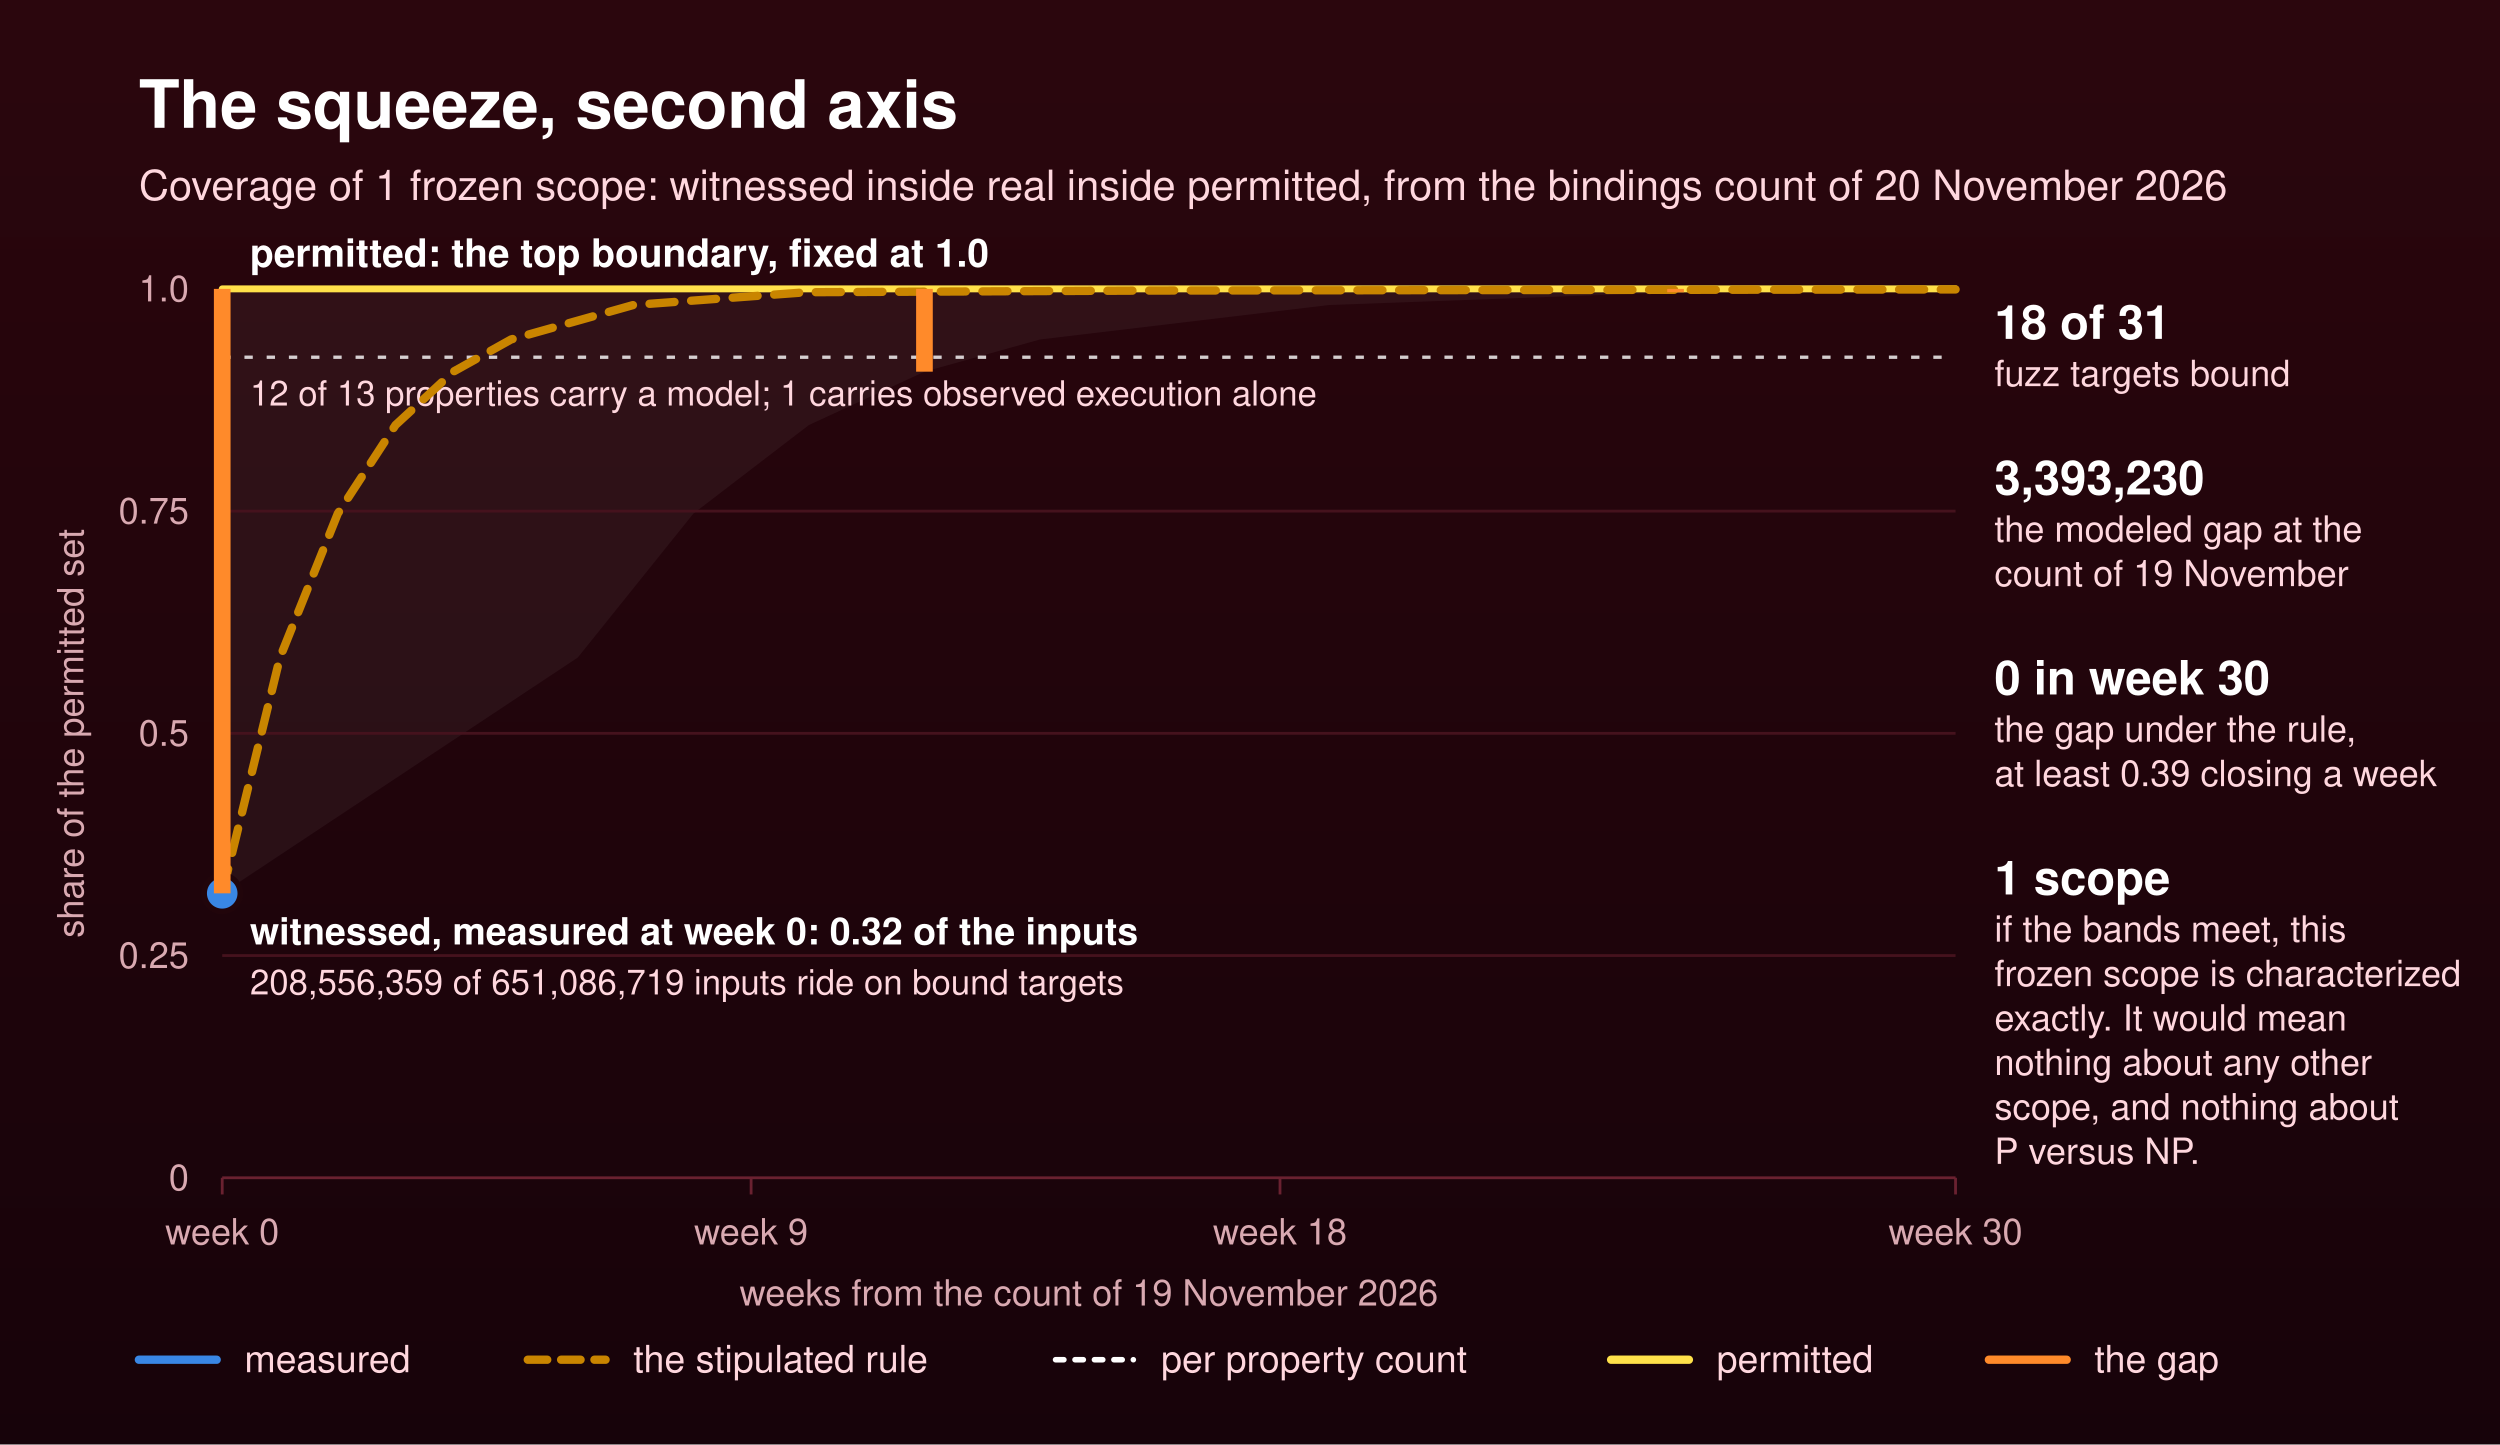
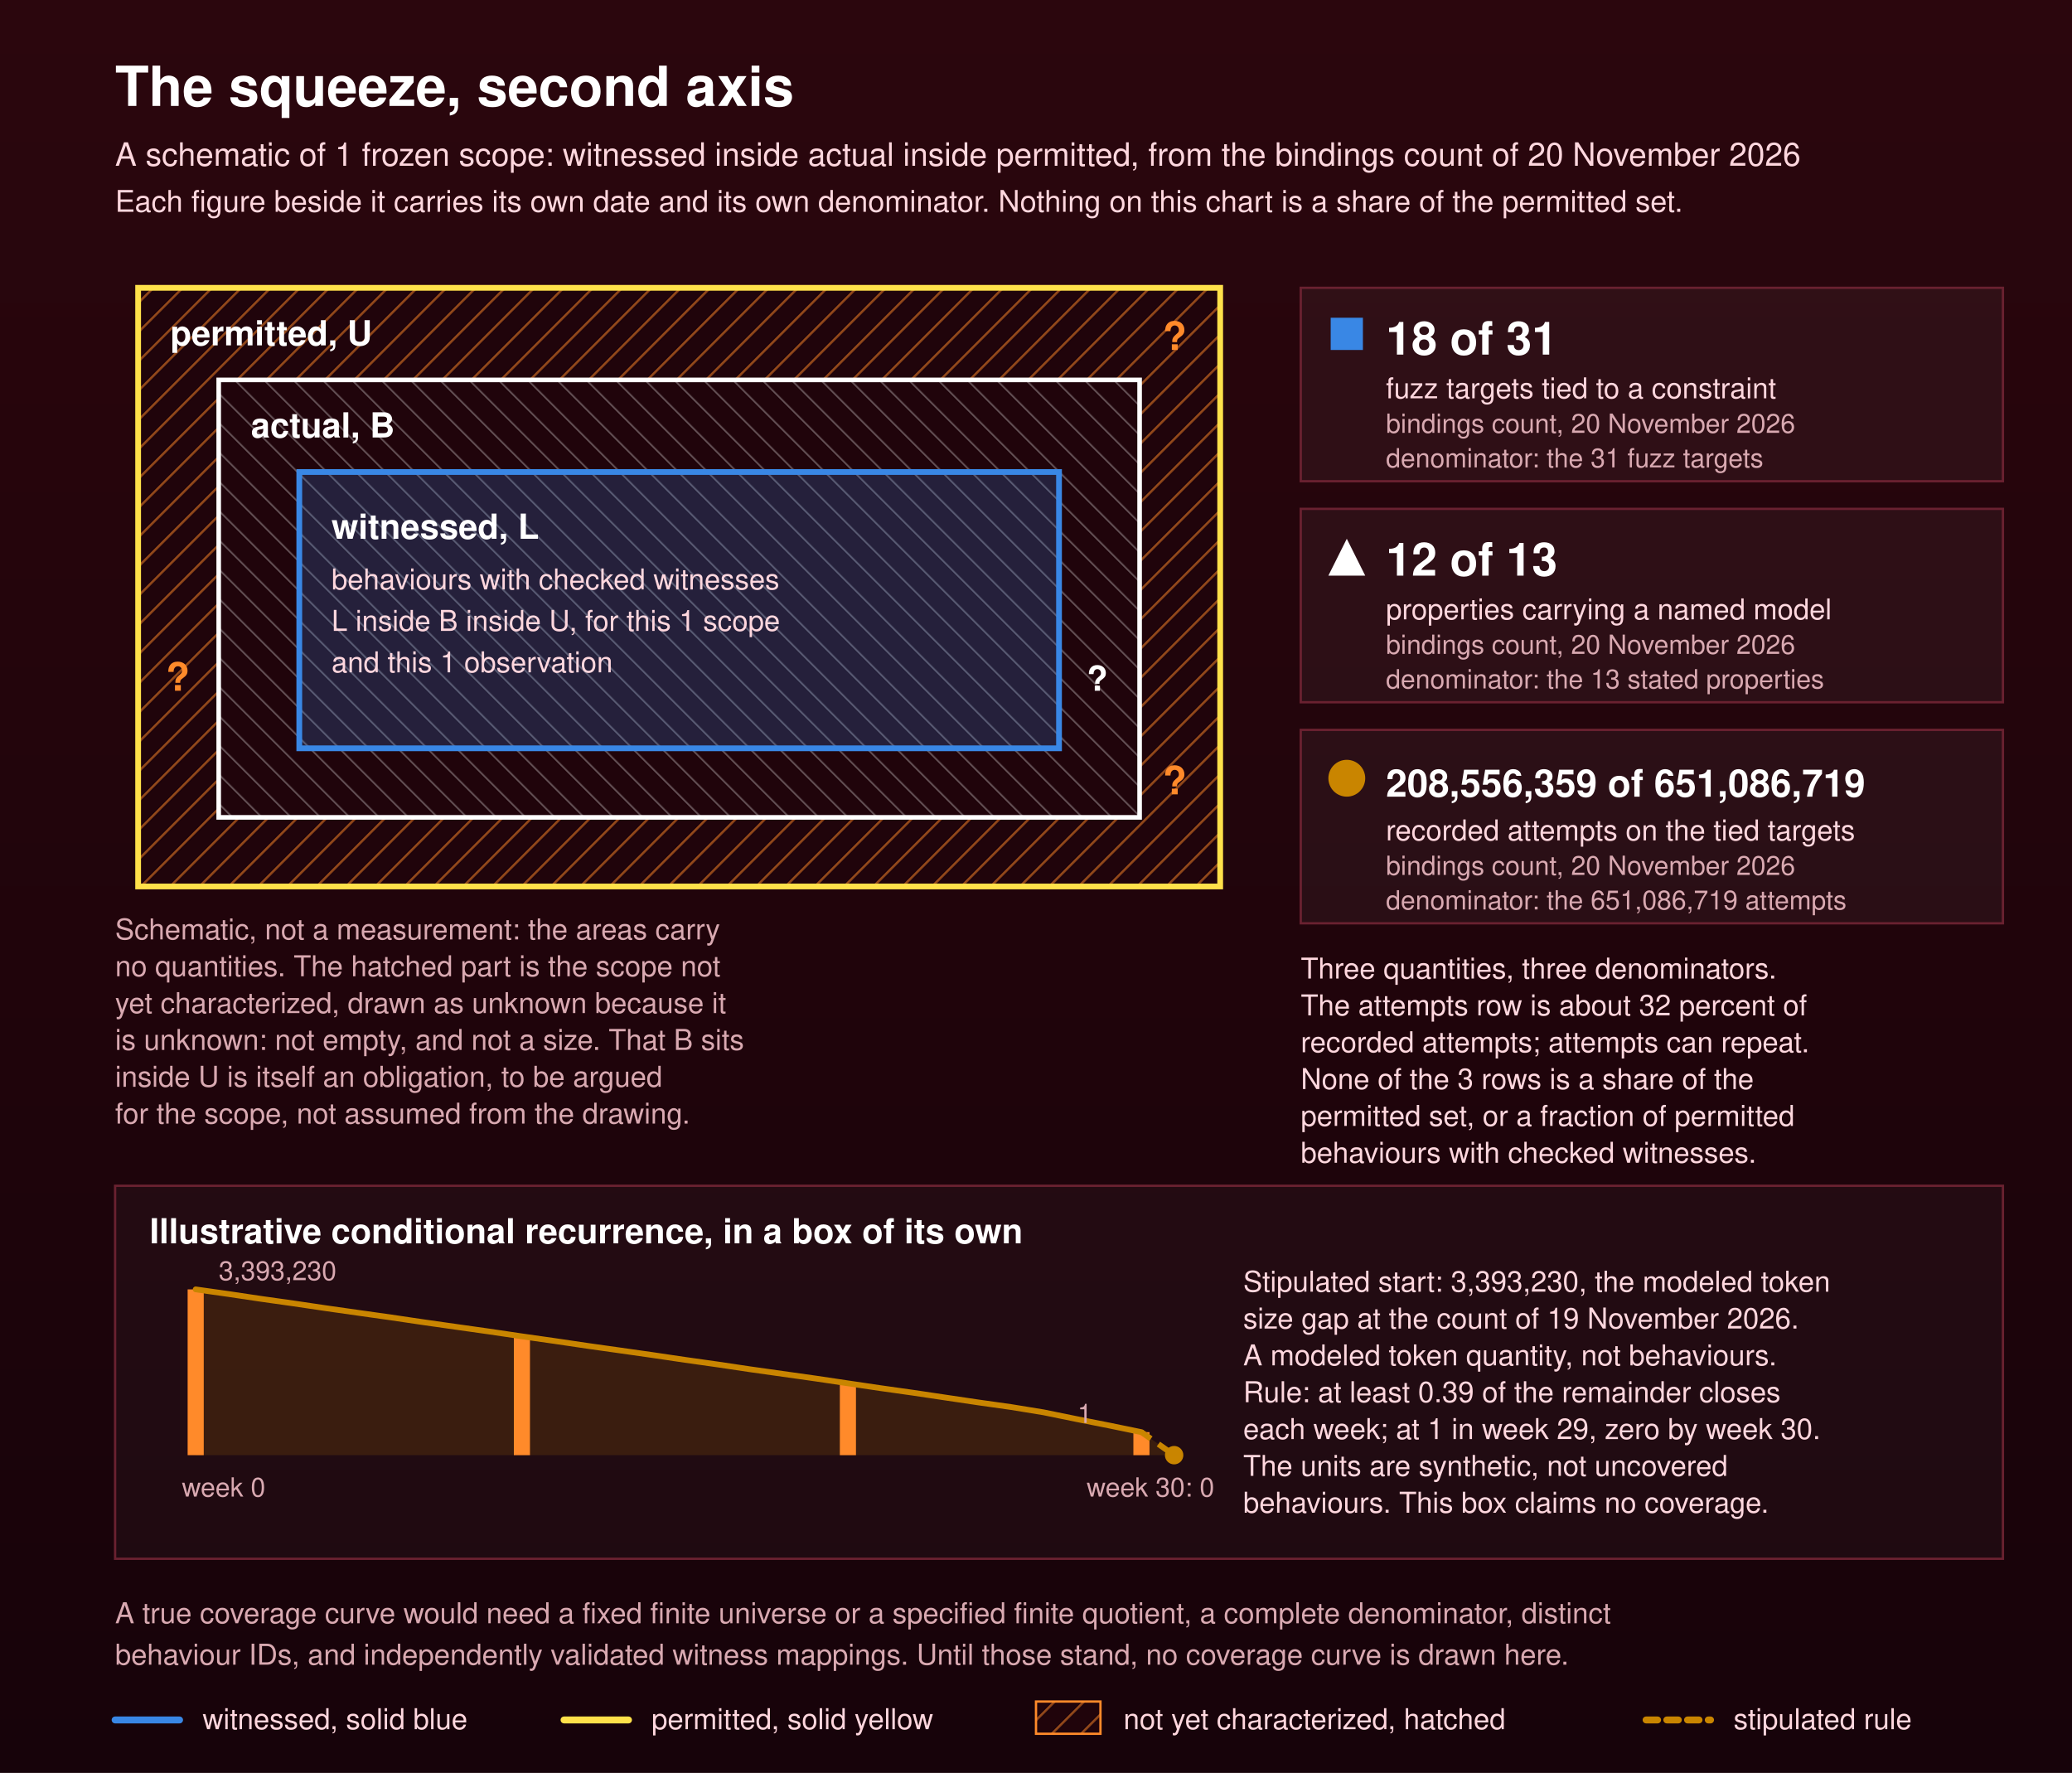
- <svg xmlns="http://www.w3.org/2000/svg" width="900" height="520" viewBox="0 0 900 520" font-family="Helvetica, Arial, sans-serif">
+ <svg xmlns="http://www.w3.org/2000/svg" width="900" height="770" viewBox="0 0 900 770" font-family="Helvetica, Arial, sans-serif">
  <defs>
    <linearGradient id="bg" x1="0" y1="0" x2="0" y2="1">
      <stop offset="0" stop-color="#2b060d" />
      <stop offset="1" stop-color="#17030a" />
    </linearGradient>
+     <pattern id="hatch" width="9" height="9" patternTransform="rotate(45)" patternUnits="userSpaceOnUse">
+       <rect width="9" height="9" fill="#20040b" />
+       <line x1="0" y1="0" x2="0" y2="9" stroke="#ff8a2a" stroke-width="2" stroke-opacity="0.5" />
+     </pattern>
+     <pattern id="hatch2" width="9" height="9" patternTransform="rotate(-45)" patternUnits="userSpaceOnUse">
+       <rect width="9" height="9" fill="#20040b" />
+       <line x1="0" y1="0" x2="0" y2="9" stroke="#ffffff" stroke-width="1.6" stroke-opacity="0.28" />
+     </pattern>
  </defs>
-   <rect width="900" height="520" fill="url(#bg)" />
+   <rect width="900" height="770" fill="url(#bg)" />
  <text x="50" y="46" fill="#ffffff" font-size="24" font-weight="bold">The squeeze, second axis</text>
-   <text x="50" y="72" fill="#ffd7de" font-size="15">Coverage of 1 frozen scope: witnessed inside real inside permitted, from the bindings count of 20 November 2026</text>
-   <path d="M 80 104 L 704 104 L 704 105 L 603.2 105.2 L 478.4 109.8 L 374.4 122.2 L 332.8 133.8 L 291.2 153 L 249.6 184.9 L 208 236.7 L 80 321.6 Z" fill="#ffffff" fill-opacity="0.05" />
-   <path d="M 80 424 L 704 424" fill="none" stroke="#6a2130" stroke-width="1" />
-   <text x="68" y="428.5" text-anchor="end" fill="#d9a9b1" font-size="13">0</text>
-   <path d="M 80 344 L 704 344" fill="none" stroke="#45121d" stroke-width="1" />
-   <text x="68" y="348.5" text-anchor="end" fill="#d9a9b1" font-size="13">0.25</text>
-   <path d="M 80 264 L 704 264" fill="none" stroke="#45121d" stroke-width="1" />
-   <text x="68" y="268.5" text-anchor="end" fill="#d9a9b1" font-size="13">0.5</text>
-   <path d="M 80 184 L 704 184" fill="none" stroke="#45121d" stroke-width="1" />
-   <text x="68" y="188.5" text-anchor="end" fill="#d9a9b1" font-size="13">0.75</text>
-   <path d="M 80 104 L 704 104" fill="none" stroke="#45121d" stroke-width="1" />
-   <text x="68" y="108.5" text-anchor="end" fill="#d9a9b1" font-size="13">1.0</text>
-   <text x="30" y="264" text-anchor="middle" fill="#d9a9b1" font-size="13" transform="rotate(-90 30 264)">share of the permitted set</text>
-   <path d="M 80 424 L 80 430" fill="none" stroke="#6a2130" stroke-width="1" />
-   <text x="80" y="448" text-anchor="middle" fill="#d9a9b1" font-size="13">week 0</text>
-   <path d="M 270.4 424 L 270.4 430" fill="none" stroke="#6a2130" stroke-width="1" />
-   <text x="270.4" y="448" text-anchor="middle" fill="#d9a9b1" font-size="13">week 9</text>
-   <path d="M 460.8 424 L 460.8 430" fill="none" stroke="#6a2130" stroke-width="1" />
-   <text x="460.8" y="448" text-anchor="middle" fill="#d9a9b1" font-size="13">week 18</text>
-   <path d="M 704 424 L 704 430" fill="none" stroke="#6a2130" stroke-width="1" />
-   <text x="704" y="448" text-anchor="middle" fill="#d9a9b1" font-size="13">week 30</text>
-   <text x="392" y="470" text-anchor="middle" fill="#d9a9b1" font-size="13">weeks from the count of 19 November 2026</text>
-   <path d="M 80 104 L 704 104" fill="none" stroke="#ffe14a" stroke-width="2.5" stroke-linecap="round" />
-   <text x="90" y="96" font-weight="bold" fill="#ffffff" font-size="14">permitted: the top boundary, fixed at 1.0</text>
-   <path d="M 80 128.6 L 704 128.6" fill="none" stroke="#ffffff" stroke-width="1.2" stroke-dasharray="3 5" opacity="0.8" />
-   <text x="90" y="146" fill="#ffd7de" font-size="12.5">12 of 13 properties carry a model; 1 carries observed execution alone</text>
-   <path d="M 80 321.6 L 100.8 236.7 L 121.6 184.9 L 142.4 153 L 163.2 133.8 L 184 122.2 L 228 109.8 L 290.4 105.2 L 415.2 104.6 L 704 104.2" fill="none" stroke="#c98500" stroke-width="3" stroke-dasharray="9 6" stroke-linejoin="round" stroke-linecap="round" />
-   <circle cx="80" cy="321.6" r="6.5" fill="#3987e5" stroke="#21050b" stroke-width="2" />
-   <text x="90" y="340" font-weight="bold" fill="#ffffff" font-size="13.5">witnessed, measured at week 0: 0.32 of the inputs</text>
-   <text x="90" y="358" fill="#ffd7de" font-size="12.5">208,556,359 of 651,086,719 inputs ride on bound targets</text>
-   <path d="M 80 321.6 L 80 104" fill="none" stroke="#ff8a2a" stroke-width="6" />
-   <path d="M 332.8 133.8 L 332.8 104" fill="none" stroke="#ff8a2a" stroke-width="6" />
-   <path d="M 603.2 105.2 L 603.2 104" fill="none" stroke="#ff8a2a" stroke-width="6" />
-   <text x="718" y="122" font-weight="bold" fill="#ffffff" font-size="17">18 of 31</text>
-   <text x="718" y="139" fill="#ffd7de" font-size="13">fuzz targets bound</text>
-   <text x="718" y="178" font-weight="bold" fill="#ffffff" font-size="17">3,393,230</text>
-   <text x="718" y="195" fill="#ffd7de" font-size="13">the modeled gap at the</text>
-   <text x="718" y="211" fill="#ffd7de" font-size="13">count of 19 November</text>
-   <text x="718" y="250" font-weight="bold" fill="#ffffff" font-size="17">0 in week 30</text>
-   <text x="718" y="267" fill="#ffd7de" font-size="13">the gap under the rule,</text>
-   <text x="718" y="283" fill="#ffd7de" font-size="13">at least 0.39 closing a week</text>
-   <text x="718" y="322" font-weight="bold" fill="#ffffff" font-size="17">1 scope</text>
-   <text x="718" y="339" fill="#ffd7de" font-size="13">if the bands meet, this</text>
-   <text x="718" y="355" fill="#ffd7de" font-size="13">frozen scope is characterized</text>
-   <text x="718" y="371" fill="#ffd7de" font-size="13">exactly. It would mean</text>
-   <text x="718" y="387" fill="#ffd7de" font-size="13">nothing about any other</text>
-   <text x="718" y="403" fill="#ffd7de" font-size="13">scope, and nothing about</text>
-   <text x="718" y="419" fill="#ffd7de" font-size="13">P versus NP.</text>
-   <path d="M 50 489.5 L 78 489.5" fill="none" stroke="#3987e5" stroke-width="3" stroke-linecap="round" />
-   <text x="88" y="494" fill="#ffd7de" font-size="13.5">measured</text>
-   <path d="M 190 489.5 L 218 489.5" fill="none" stroke="#c98500" stroke-width="3" stroke-dasharray="7 5" stroke-linecap="round" />
-   <text x="228" y="494" fill="#ffd7de" font-size="13.5">the stipulated rule</text>
-   <path d="M 380 489.5 L 408 489.5" fill="none" stroke="#ffffff" stroke-width="2" stroke-dasharray="3 4" stroke-linecap="round" />
-   <text x="418" y="494" fill="#ffd7de" font-size="13.5">per property count</text>
-   <path d="M 580 489.5 L 608 489.5" fill="none" stroke="#ffe14a" stroke-width="3" stroke-linecap="round" />
-   <text x="618" y="494" fill="#ffd7de" font-size="13.5">permitted</text>
-   <path d="M 716 489.5 L 744 489.5" fill="none" stroke="#ff8a2a" stroke-width="3" stroke-linecap="round" />
-   <text x="754" y="494" fill="#ffd7de" font-size="13.5">the gap</text>
+   <text x="50" y="72" fill="#ffd7de" font-size="14">A schematic of 1 frozen scope: witnessed inside actual inside permitted, from the bindings count of 20 November 2026</text>
+   <text x="50" y="92" fill="#ffd7de" font-size="13">Each figure beside it carries its own date and its own denominator. Nothing on this chart is a share of the permitted set.</text>
+   <rect x="60" y="125" width="470" height="260" fill="url(#hatch)" stroke="#ffe14a" stroke-width="2.5" />
+   <text x="74" y="150" font-weight="bold" fill="#ffffff" font-size="15">permitted, U</text>
+   <rect x="95" y="165" width="400" height="190" fill="url(#hatch2)" stroke="#ffffff" stroke-width="2" />
+   <text x="109" y="190" font-weight="bold" fill="#ffffff" font-size="15">actual, B</text>
+   <rect x="130" y="205" width="330" height="120" fill="#3987e5" fill-opacity="0.22" stroke="#3987e5" stroke-width="2.5" />
+   <text x="144" y="234" font-weight="bold" fill="#ffffff" font-size="15">witnessed, L</text>
+   <text x="144" y="256" fill="#ffd7de" font-size="12.5">behaviours with checked witnesses</text>
+   <text x="144" y="274" fill="#ffd7de" font-size="12.5">L inside B inside U, for this 1 scope</text>
+   <text x="144" y="292" fill="#ffd7de" font-size="12.5">and this 1 observation</text>
+   <text x="505" y="152" fill="#ff8a2a" font-size="17" font-weight="bold">?</text>
+   <text x="72" y="300" fill="#ff8a2a" font-size="17" font-weight="bold">?</text>
+   <text x="472" y="300" fill="#ffffff" font-size="15" font-weight="bold">?</text>
+   <text x="505" y="345" fill="#ff8a2a" font-size="17" font-weight="bold">?</text>
+   <text x="50" y="408" fill="#d9a9b1" font-size="12.5">Schematic, not a measurement: the areas carry</text>
+   <text x="50" y="424" fill="#d9a9b1" font-size="12.5">no quantities. The hatched part is the scope not</text>
+   <text x="50" y="440" fill="#d9a9b1" font-size="12.5">yet characterized, drawn as unknown because it</text>
+   <text x="50" y="456" fill="#d9a9b1" font-size="12.5">is unknown: not empty, and not a size. That B sits</text>
+   <text x="50" y="472" fill="#d9a9b1" font-size="12.5">inside U is itself an obligation, to be argued</text>
+   <text x="50" y="488" fill="#d9a9b1" font-size="12.5">for the scope, not assumed from the drawing.</text>
+   <rect x="565" y="125" width="305" height="84" fill="#ffffff" fill-opacity="0.04" stroke="#6a2130" />
+   <rect x="578" y="138" width="14" height="14" fill="#3987e5" />
+   <text x="602" y="154" font-weight="bold" fill="#ffffff" font-size="20">18 of 31</text>
+   <text x="602" y="173" fill="#ffd7de" font-size="12.5">fuzz targets tied to a constraint</text>
+   <text x="602" y="188" fill="#d9a9b1" font-size="11.5">bindings count, 20 November 2026</text>
+   <text x="602" y="203" fill="#d9a9b1" font-size="11.5">denominator: the 31 fuzz targets</text>
+   <rect x="565" y="221" width="305" height="84" fill="#ffffff" fill-opacity="0.04" stroke="#6a2130" />
+   <path d="M 585 234 L 593 250 L 577 250 Z" fill="#ffffff" />
+   <text x="602" y="250" font-weight="bold" fill="#ffffff" font-size="20">12 of 13</text>
+   <text x="602" y="269" fill="#ffd7de" font-size="12.5">properties carrying a named model</text>
+   <text x="602" y="284" fill="#d9a9b1" font-size="11.5">bindings count, 20 November 2026</text>
+   <text x="602" y="299" fill="#d9a9b1" font-size="11.5">denominator: the 13 stated properties</text>
+   <rect x="565" y="317" width="305" height="84" fill="#ffffff" fill-opacity="0.04" stroke="#6a2130" />
+   <circle cx="585" cy="338" r="8" fill="#c98500" />
+   <text x="602" y="346" font-weight="bold" fill="#ffffff" font-size="16.5">208,556,359 of 651,086,719</text>
+   <text x="602" y="365" fill="#ffd7de" font-size="12.5">recorded attempts on the tied targets</text>
+   <text x="602" y="380" fill="#d9a9b1" font-size="11.5">bindings count, 20 November 2026</text>
+   <text x="602" y="395" fill="#d9a9b1" font-size="11.5">denominator: the 651,086,719 attempts</text>
+   <text x="565" y="425" fill="#ffd7de" font-size="12.5">Three quantities, three denominators.</text>
+   <text x="565" y="441" fill="#ffd7de" font-size="12.5">The attempts row is about 32 percent of</text>
+   <text x="565" y="457" fill="#ffd7de" font-size="12.5">recorded attempts; attempts can repeat.</text>
+   <text x="565" y="473" fill="#ffd7de" font-size="12.5">None of the 3 rows is a share of the</text>
+   <text x="565" y="489" fill="#ffd7de" font-size="12.5">permitted set, or a fraction of permitted</text>
+   <text x="565" y="505" fill="#ffd7de" font-size="12.5">behaviours with checked witnesses.</text>
+   <rect x="50" y="515" width="820" height="162" fill="#ffffff" fill-opacity="0.03" stroke="#6a2130" />
+   <text x="65" y="540" font-weight="bold" fill="#ffffff" font-size="15">Illustrative conditional recurrence, in a box of its own</text>
+   <path d="M 85.0 632.0 L 85.0 560.0 L 99.2 562.0 L 113.3 564.1 L 127.5 566.1 L 141.7 568.2 L 155.8 570.2 L 170.0 572.2 L 184.2 574.3 L 198.3 576.3 L 212.5 578.3 L 226.7 580.4 L 240.8 582.4 L 255.0 584.5 L 269.2 586.5 L 283.3 588.5 L 297.5 590.6 L 311.7 592.6 L 325.8 594.7 L 340.0 596.7 L 354.2 598.7 L 368.3 600.8 L 382.5 602.9 L 396.7 604.9 L 410.8 607.0 L 425.0 609.1 L 439.2 611.1 L 453.3 613.4 L 467.5 616.3 L 481.7 619.1 L 495.8 622.0 L 510.0 632.0 Z" fill="#c98500" fill-opacity="0.15" />
+   <rect x="81.5" y="560.0" width="7" height="72.0" fill="#ff8a2a" />
+   <rect x="223.2" y="580.4" width="7" height="51.6" fill="#ff8a2a" />
+   <rect x="364.8" y="600.8" width="7" height="31.2" fill="#ff8a2a" />
+   <rect x="492.3" y="622.0" width="7" height="10.0" fill="#ff8a2a" />
+   <polyline points="85.0 560.0 99.2 562.0 113.3 564.1 127.5 566.1 141.7 568.2 155.8 570.2 170.0 572.2 184.2 574.3 198.3 576.3 212.5 578.3 226.7 580.4 240.8 582.4 255.0 584.5 269.2 586.5 283.3 588.5 297.5 590.6 311.7 592.6 325.8 594.7 340.0 596.7 354.2 598.7 368.3 600.8 382.5 602.9 396.7 604.9 410.8 607.0 425.0 609.1 439.2 611.1 453.3 613.4 467.5 616.3 481.7 619.1 495.8 622.0" fill="none" stroke="#c98500" stroke-width="2.5" stroke-linejoin="round" stroke-linecap="round" />
+   <path d="M 495.8 622.0 L 510.0 632.0" fill="none" stroke="#c98500" stroke-width="2.5" stroke-dasharray="5 4" />
+   <circle cx="510.0" cy="632.0" r="4" fill="#c98500" />
+   <text x="95" y="556" fill="#d9a9b1" font-size="11.5">3,393,230</text>
+   <text x="468" y="618" fill="#d9a9b1" font-size="11.5">1</text>
+   <text x="79" y="650" fill="#d9a9b1" font-size="11.5">week 0</text>
+   <text x="472" y="650" fill="#d9a9b1" font-size="11.5">week 30: 0</text>
+   <text x="540" y="561" fill="#ffd7de" font-size="12.5">Stipulated start: 3,393,230, the modeled token</text>
+   <text x="540" y="577" fill="#ffd7de" font-size="12.5">size gap at the count of 19 November 2026.</text>
+   <text x="540" y="593" fill="#ffd7de" font-size="12.5">A modeled token quantity, not behaviours.</text>
+   <text x="540" y="609" fill="#ffd7de" font-size="12.5">Rule: at least 0.39 of the remainder closes</text>
+   <text x="540" y="625" fill="#ffd7de" font-size="12.5">each week; at 1 in week 29, zero by week 30.</text>
+   <text x="540" y="641" fill="#ffd7de" font-size="12.5">The units are synthetic, not uncovered</text>
+   <text x="540" y="657" fill="#ffd7de" font-size="12.5">behaviours. This box claims no coverage.</text>
+   <text x="50" y="705" fill="#d9a9b1" font-size="12.5">A true coverage curve would need a fixed finite universe or a specified finite quotient, a complete denominator, distinct</text>
+   <text x="50" y="723" fill="#d9a9b1" font-size="12.5">behaviour IDs, and independently validated witness mappings. Until those stand, no coverage curve is drawn here.</text>
+   <path d="M 50 747 L 78 747" fill="none" stroke="#3987e5" stroke-width="3" stroke-linecap="round" />
+   <text x="88" y="751" fill="#ffd7de" font-size="12.5">witnessed, solid blue</text>
+   <path d="M 245 747 L 273 747" fill="none" stroke="#ffe14a" stroke-width="3" stroke-linecap="round" />
+   <text x="283" y="751" fill="#ffd7de" font-size="12.5">permitted, solid yellow</text>
+   <rect x="450" y="739" width="28" height="14" fill="url(#hatch)" stroke="#ff8a2a" stroke-width="1" />
+   <text x="488" y="751" fill="#ffd7de" font-size="12.5">not yet characterized, hatched</text>
+   <path d="M 715 747 L 743 747" fill="none" stroke="#c98500" stroke-width="3" stroke-dasharray="5 4" stroke-linecap="round" />
+   <text x="753" y="751" fill="#ffd7de" font-size="12.5">stipulated rule</text>
</svg>
